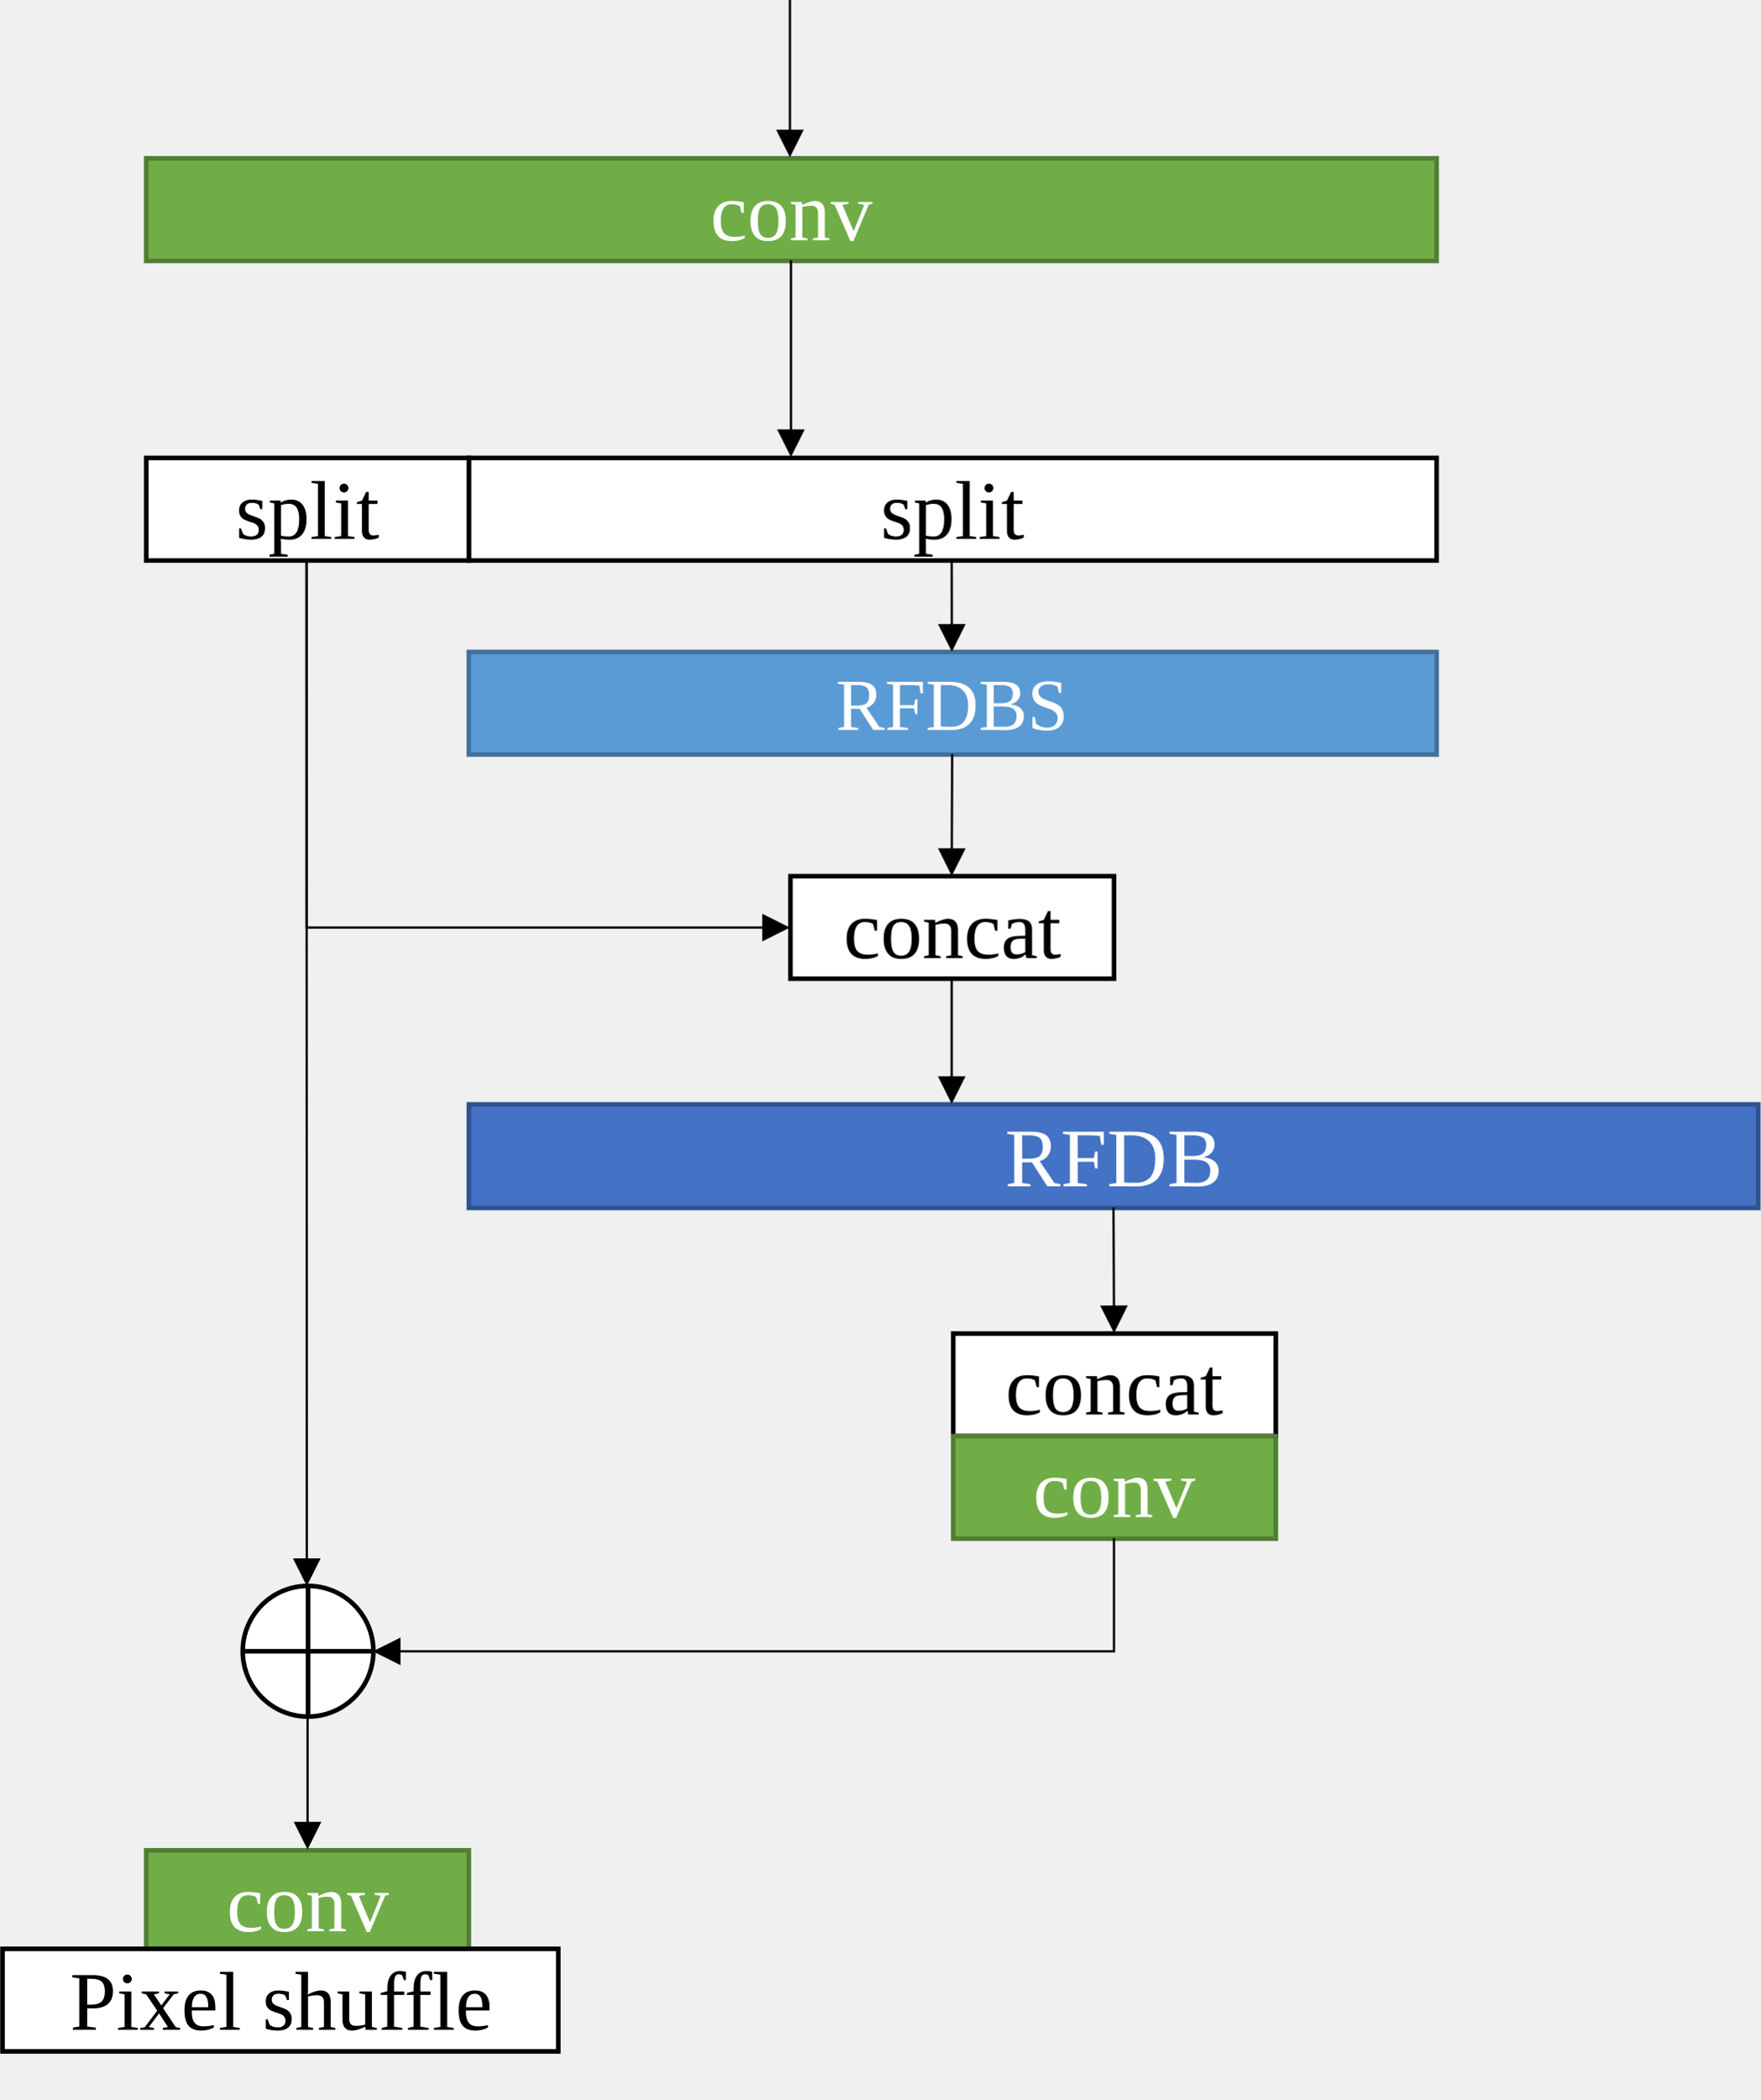
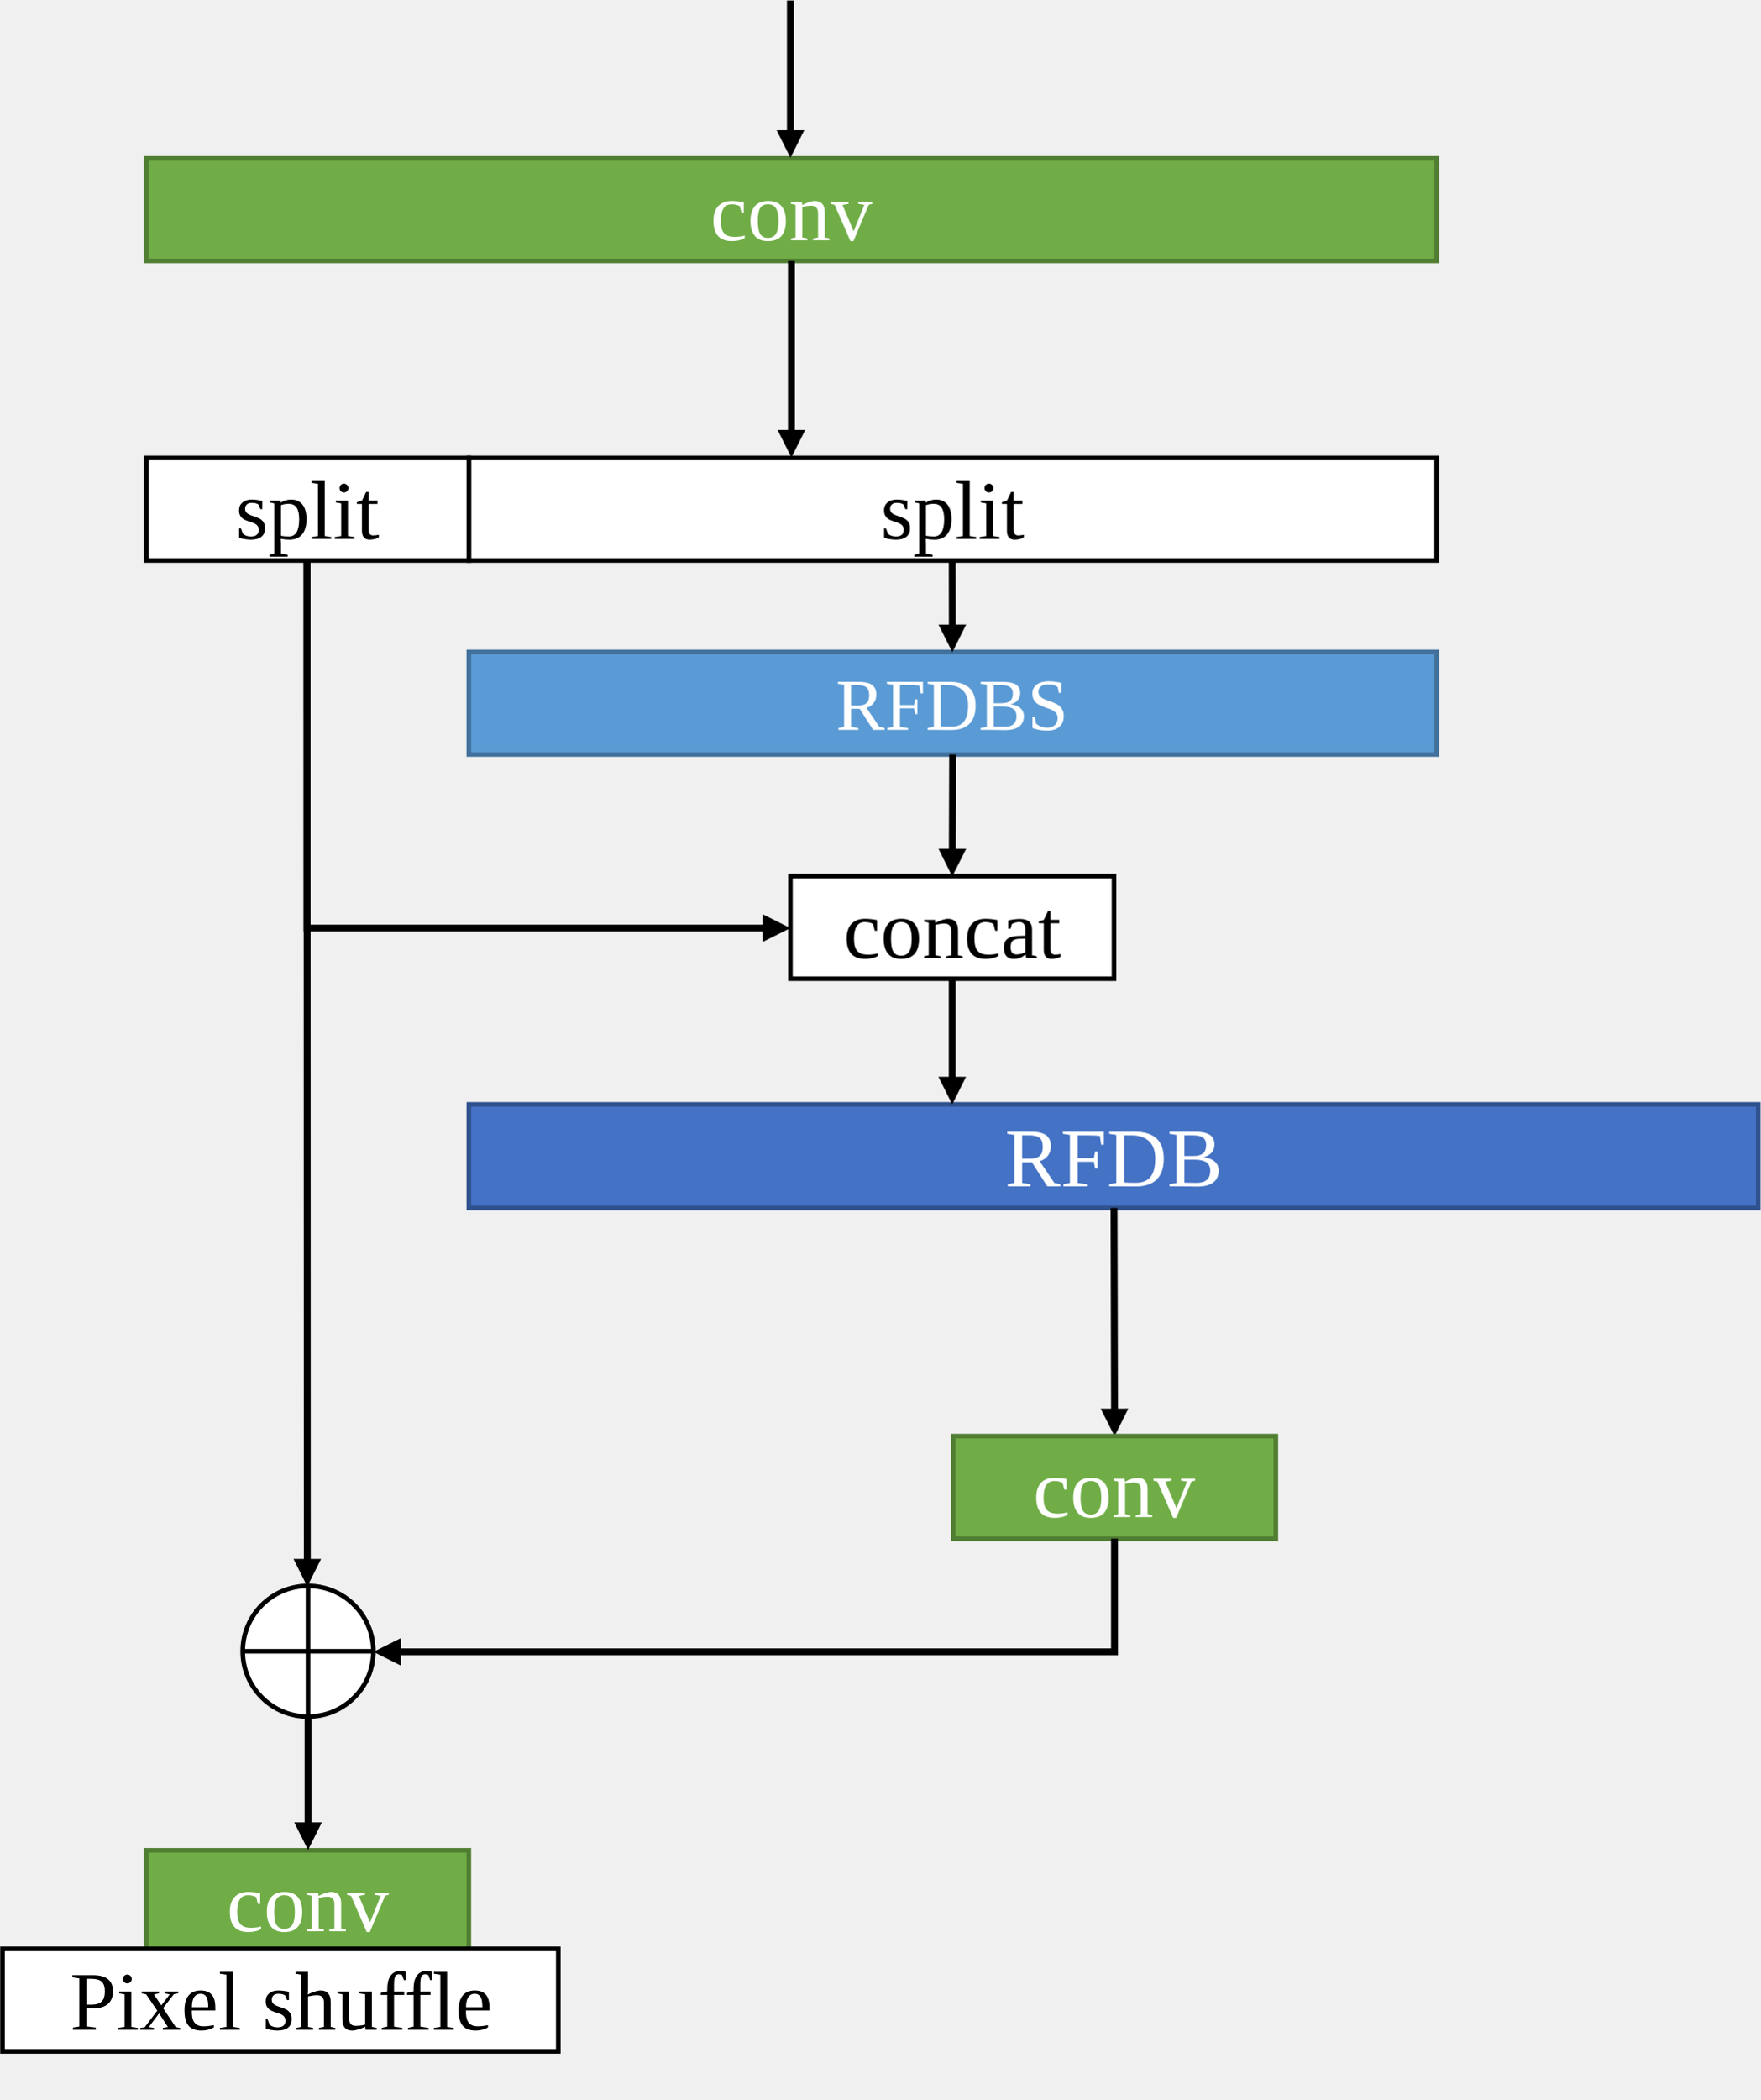
<svg xmlns="http://www.w3.org/2000/svg" width="1752" height="2088" overflow="hidden">
  <defs>
    <clipPath id="clip0">
      <rect x="1413" y="122" width="1752" height="2088" />
    </clipPath>
  </defs>
  <g clip-path="url(#clip0)" transform="translate(-1413 -122)">
    <rect x="1558.5" y="279.5" width="1284" height="102" stroke="#507E32" stroke-width="4.583" stroke-miterlimit="8" fill="#70AD47" />
    <text fill="#FFFFFF" font-family="Times New Roman,Times New Roman_MSFontService,sans-serif" font-weight="400" font-size="83" transform="matrix(1 0 0 1 2119.75 361)">conv</text>
    <rect x="1879.5" y="1220.5" width="1283" height="103" stroke="#2F528F" stroke-width="4.583" stroke-miterlimit="8" fill="#4472C4" />
    <text fill="#FFFFFF" font-family="Times New Roman,Times New Roman_MSFontService,sans-serif" font-weight="400" font-size="83" transform="matrix(1 0 0 1 2412.87 1302)">RFDB</text>
-     <rect x="2361.5" y="1448.5" width="321" height="102" stroke="#000000" stroke-width="4.583" stroke-miterlimit="8" fill="#FFFFFF" />
-     <text font-family="Times New Roman,Times New Roman_MSFontService,sans-serif" font-weight="400" font-size="83" transform="matrix(1 0 0 1 2413.43 1529)">concat</text>
-     <path d="M2200.15 122 2200.15 255.578 2197.85 255.578 2197.85 122ZM2212.75 250.995 2199 278.495 2185.25 250.995Z" />
-     <path d="M2522.15 1322.99 2522.6 1425.14 2520.31 1425.15 2519.85 1323.01ZM2535.19 1420.5 2521.56 1448.06 2507.69 1420.63Z" />
+     <path d="M2202.94 122.5 2202.94 256.078 2196.06 256.078 2196.06 122.5ZM2213.25 251.495 2199.5 278.995 2185.75 251.495Z" />
+     <path d="M2524.94 1323.49 2525.44 1527.7 2518.57 1527.72 2518.06 1323.51ZM2535.74 1523.09 2522.06 1550.62 2508.24 1523.16Z" />
    <path d="M1654.5 1764.5C1654.5 1728.6 1683.6 1699.5 1719.5 1699.5 1755.4 1699.5 1784.5 1728.6 1784.5 1764.5 1784.5 1800.4 1755.4 1829.5 1719.5 1829.5 1683.6 1829.5 1654.5 1800.4 1654.5 1764.5Z" fill="#FFFFFF" fill-rule="evenodd" />
    <path d="M1719.5 1699.5 1719.5 1829.5M1654.5 1764.5 1784.5 1764.5" stroke="#000000" stroke-width="4.583" stroke-miterlimit="8" fill="none" fill-rule="evenodd" />
    <path d="M1654.5 1764.5C1654.5 1728.6 1683.6 1699.5 1719.5 1699.5 1755.4 1699.5 1784.5 1728.6 1784.5 1764.5 1784.5 1800.4 1755.4 1829.5 1719.5 1829.5 1683.6 1829.5 1654.5 1800.4 1654.5 1764.5Z" stroke="#000000" stroke-width="4.583" stroke-miterlimit="8" fill="none" fill-rule="evenodd" />
    <rect x="2361.5" y="1550.5" width="321" height="102" stroke="#507E32" stroke-width="4.583" stroke-miterlimit="8" fill="#70AD47" />
    <text fill="#FFFFFF" font-family="Times New Roman,Times New Roman_MSFontService,sans-serif" font-weight="400" font-size="83" transform="matrix(1 0 0 1 2440.93 1631)">conv</text>
-     <path d="M2522.6 1652 2522.6 1765.73 1806.92 1765.73 1806.92 1763.44 2521.45 1763.44 2520.31 1764.59 2520.31 1652ZM1811.5 1778.34 1784 1764.59 1811.5 1750.84Z" />
+     <path d="M2525.39 1652.5 2525.39 1768.53 1807.42 1768.53 1807.42 1761.65 2521.95 1761.65 2518.52 1765.09 2518.52 1652.5ZM1812 1778.84 1784.5 1765.09 1812 1751.34Z" />
    <rect x="1558.5" y="1962.5" width="321" height="102" stroke="#507E32" stroke-width="4.583" stroke-miterlimit="8" fill="#70AD47" />
    <text fill="#FFFFFF" font-family="Times New Roman,Times New Roman_MSFontService,sans-serif" font-weight="400" font-size="83" transform="matrix(1 0 0 1 1638.51 2043)">conv</text>
    <rect x="1415.5" y="2060.5" width="553" height="102" stroke="#000000" stroke-width="4.583" stroke-miterlimit="8" fill="#FFFFFF" />
    <text font-family="Times New Roman,Times New Roman_MSFontService,sans-serif" font-weight="400" font-size="83" transform="matrix(1 0 0 1 1482.56 2141)">Pixel shuffle</text>
-     <path d="M1720.15 1829 1720.15 1938.76 1717.85 1938.76 1717.85 1829ZM1732.75 1934.18 1719 1961.68 1705.25 1934.18Z" />
+     <path d="M1722.94 1829.5 1722.94 1939.26 1716.06 1939.26 1716.06 1829.5ZM1733.25 1934.68 1719.5 1962.18 1705.75 1934.68Z" />
    <rect x="1879.5" y="770.5" width="963" height="102" stroke="#41719C" stroke-width="4.583" stroke-miterlimit="8" fill="#5B9BD5" />
    <text fill="#FFFFFF" font-family="Times New Roman,Times New Roman_MSFontService,sans-serif" font-weight="400" font-size="73" transform="matrix(1 0 0 1 2244.68 848)">RFDBS</text>
    <rect x="1879.5" y="577.5" width="963" height="102" stroke="#000000" stroke-width="4.583" stroke-miterlimit="8" fill="#FFFFFF" />
    <text font-family="Times New Roman,Times New Roman_MSFontService,sans-serif" font-weight="400" font-size="83" transform="matrix(1 0 0 1 2289.22 658)">split</text>
    <rect x="1558.5" y="577.5" width="321" height="102" stroke="#000000" stroke-width="4.583" stroke-miterlimit="8" fill="#FFFFFF" />
    <text font-family="Times New Roman,Times New Roman_MSFontService,sans-serif" font-weight="400" font-size="83" transform="matrix(1 0 0 1 1647.41 658)">split</text>
-     <path d="M1719.15 679 1719.41 1676.7 1717.12 1676.7 1716.85 679ZM1732.01 1672.11 1718.27 1699.62 1704.51 1672.12Z" />
-     <path d="M2201.15 381 2201.15 553.702 2198.85 553.702 2198.85 381ZM2213.75 549.118 2200 576.618 2186.25 549.118Z" />
-     <path d="M2361.15 678.998 2361.25 747.333 2358.96 747.337 2358.85 679.002ZM2373.85 742.73 2360.14 770.252 2346.35 742.773Z" />
+     <path d="M1721.94 679.499 1722.2 1677.2 1715.32 1677.2 1715.06 679.501ZM1732.51 1672.61 1718.77 1700.12 1705.01 1672.62Z" />
+     <path d="M2203.94 381.5 2203.94 554.202 2197.06 554.202 2197.06 381.5ZM2214.25 549.619 2200.5 577.119 2186.75 549.619Z" />
+     <path d="M2363.94 679.495 2364.04 747.83 2357.17 747.84 2357.06 679.505ZM2374.35 743.23 2360.64 770.752 2346.85 743.273Z" />
    <rect x="2199.5" y="993.5" width="322" height="102" stroke="#000000" stroke-width="4.583" stroke-miterlimit="8" fill="#FFFFFF" />
    <text font-family="Times New Roman,Times New Roman_MSFontService,sans-serif" font-weight="400" font-size="83" transform="matrix(1 0 0 1 2252.29 1075)">concat</text>
-     <path d="M1.146-0.004 1.476 98.382-0.815 98.39-1.146 0.004ZM14.065 93.757 0.407 121.303-13.435 93.849Z" transform="matrix(-1 0 0 1 2360.41 872)" />
-     <path d="M0-1.146 366.793-1.146 366.793 458.051 364.501 458.051 364.501 0 365.647 1.146 0 1.146ZM379.397 453.467 365.647 480.967 351.897 453.467Z" transform="matrix(1.83697e-16 1 1 -1.83697e-16 1718 679)" />
-     <path d="M2361.15 1095 2361.15 1197.15 2358.85 1197.15 2358.85 1095ZM2373.75 1192.56 2360 1220.06 2346.25 1192.56Z" />
+     <path d="M3.437-0.012 3.768 98.375-3.107 98.398-3.437 0.012ZM14.065 93.757 0.407 121.303-13.435 93.849Z" transform="matrix(-1 0 0 1 2360.91 872.5)" />
+     <path d="M0-3.438 369.085-3.438 369.085 458.051 362.21 458.051 362.21 0 365.647 3.438 0 3.438ZM379.397 453.467 365.647 480.967 351.897 453.467Z" transform="matrix(1.83697e-16 1 1 -1.83697e-16 1718.5 679.5)" />
+     <path d="M2363.94 1095.5 2363.94 1197.65 2357.06 1197.65 2357.06 1095.5ZM2374.25 1193.06 2360.5 1220.56 2346.75 1193.06Z" />
  </g>
</svg>
